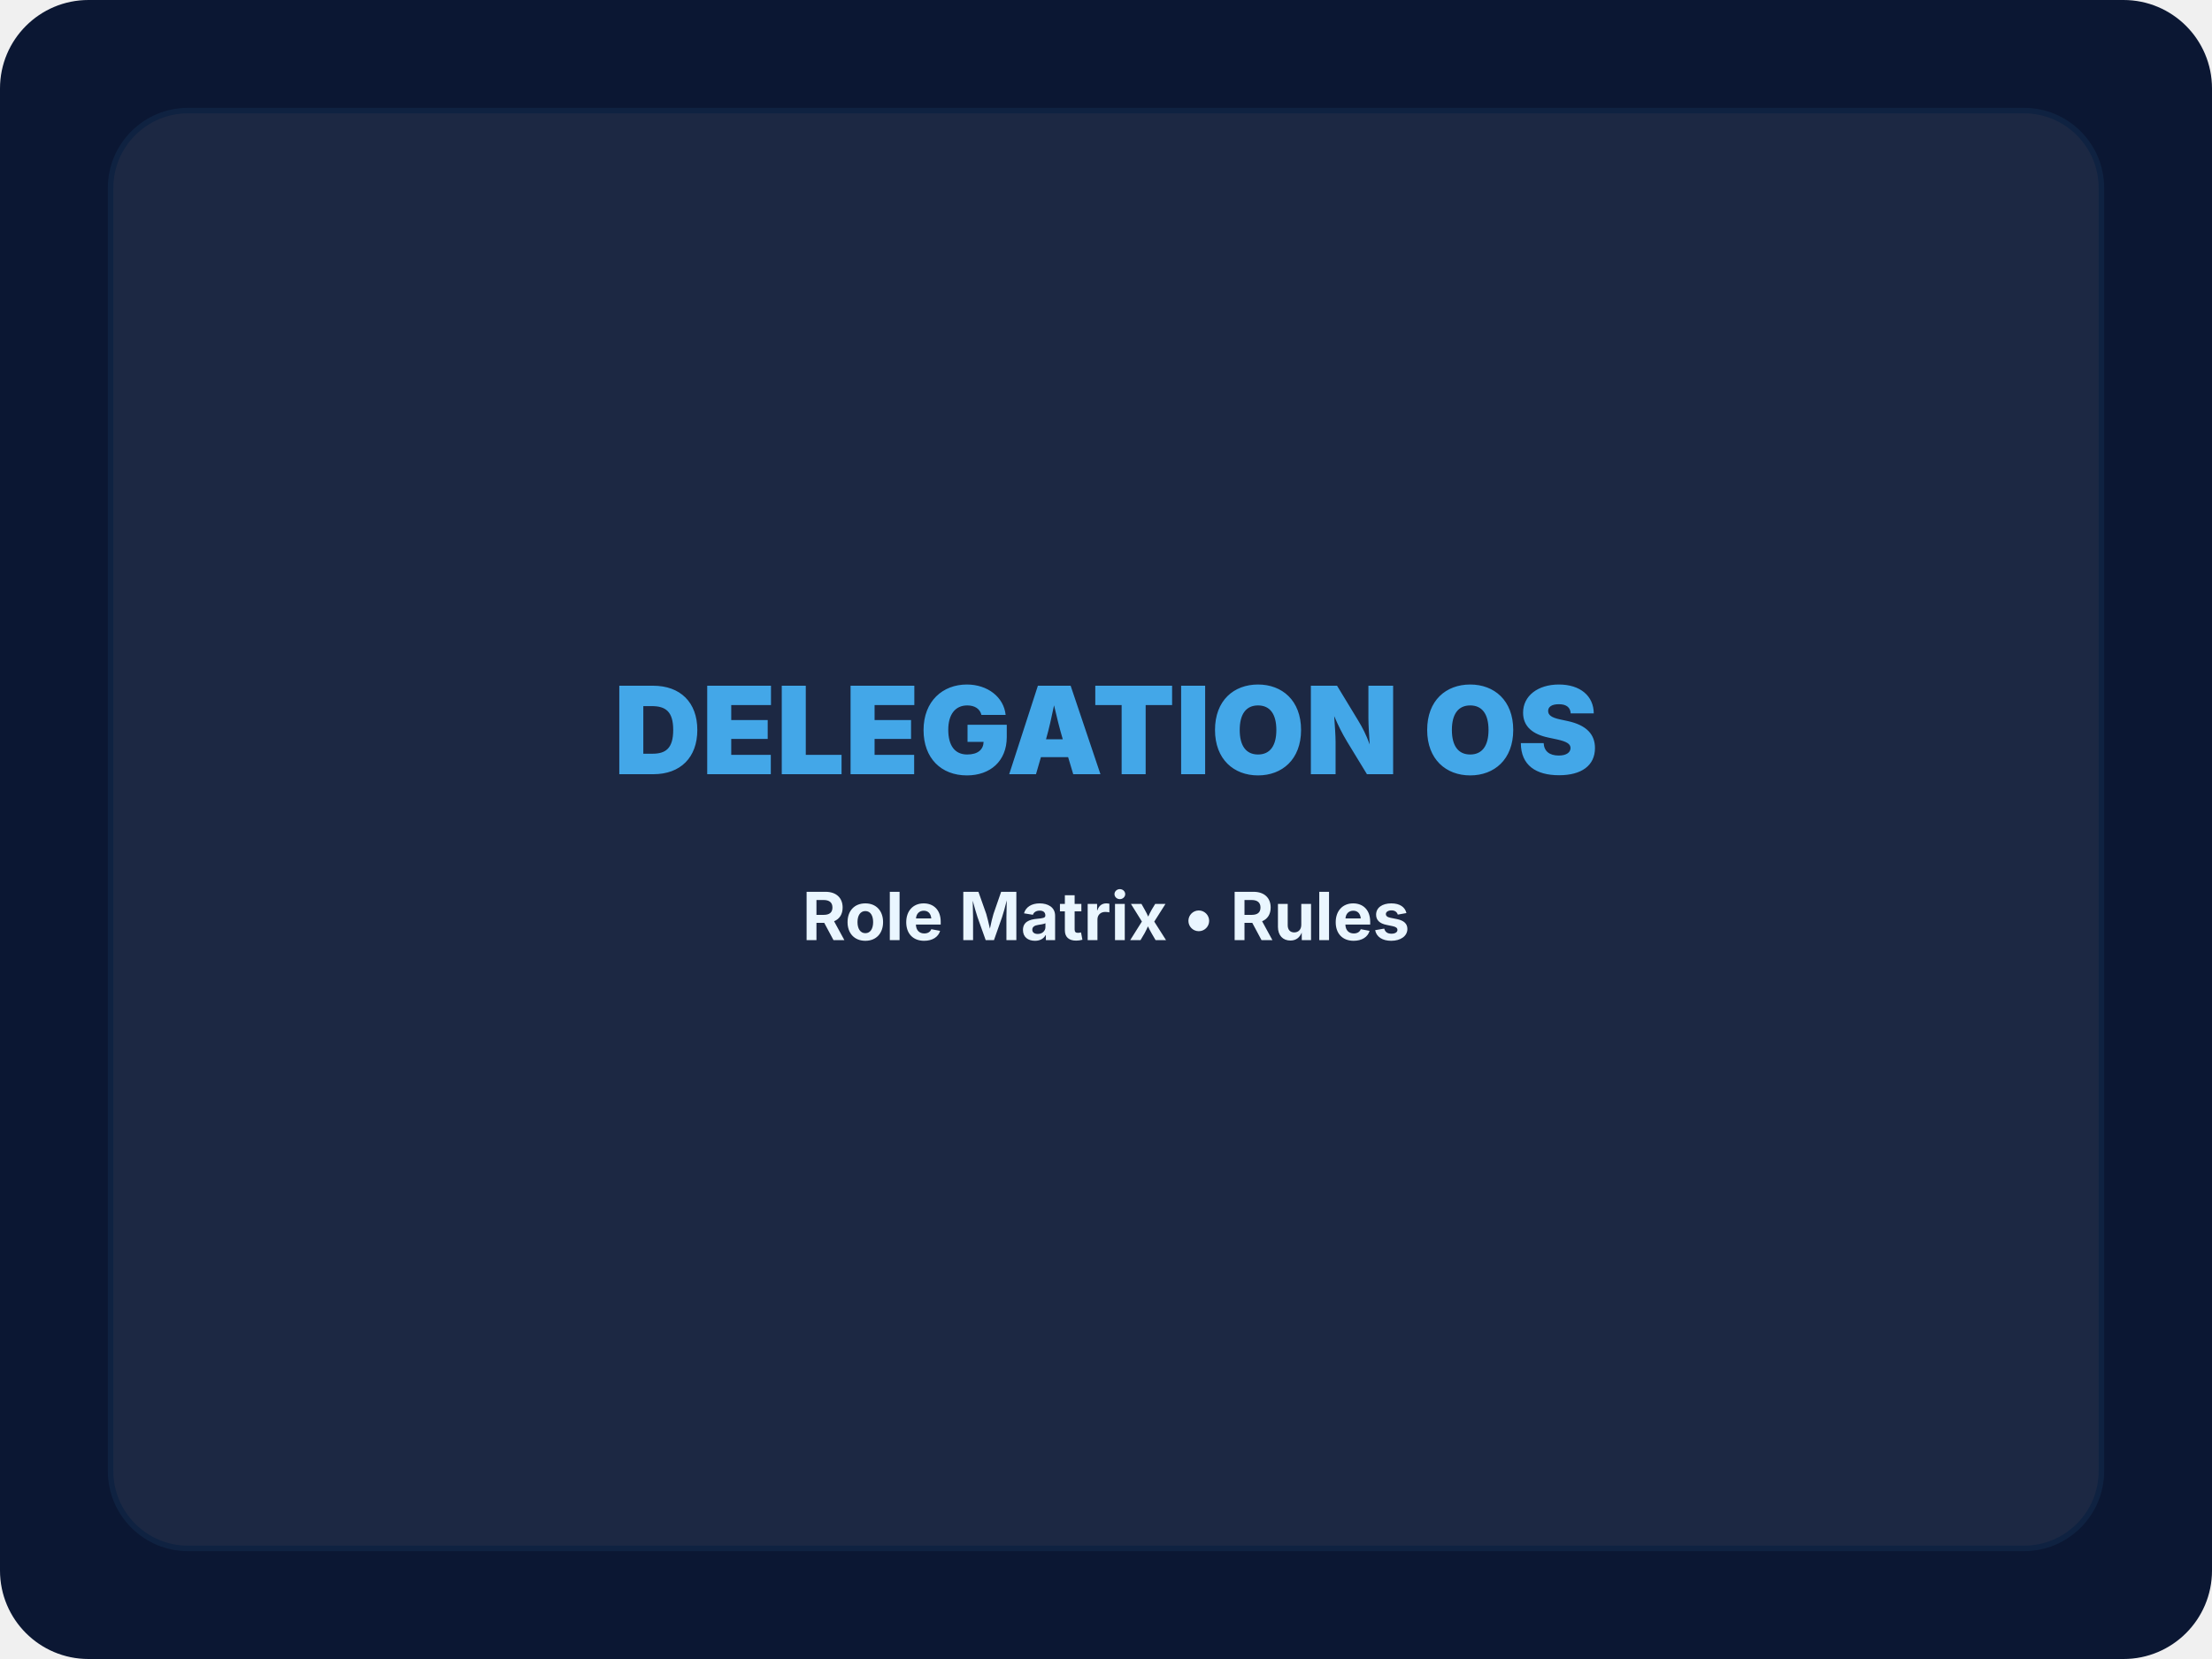
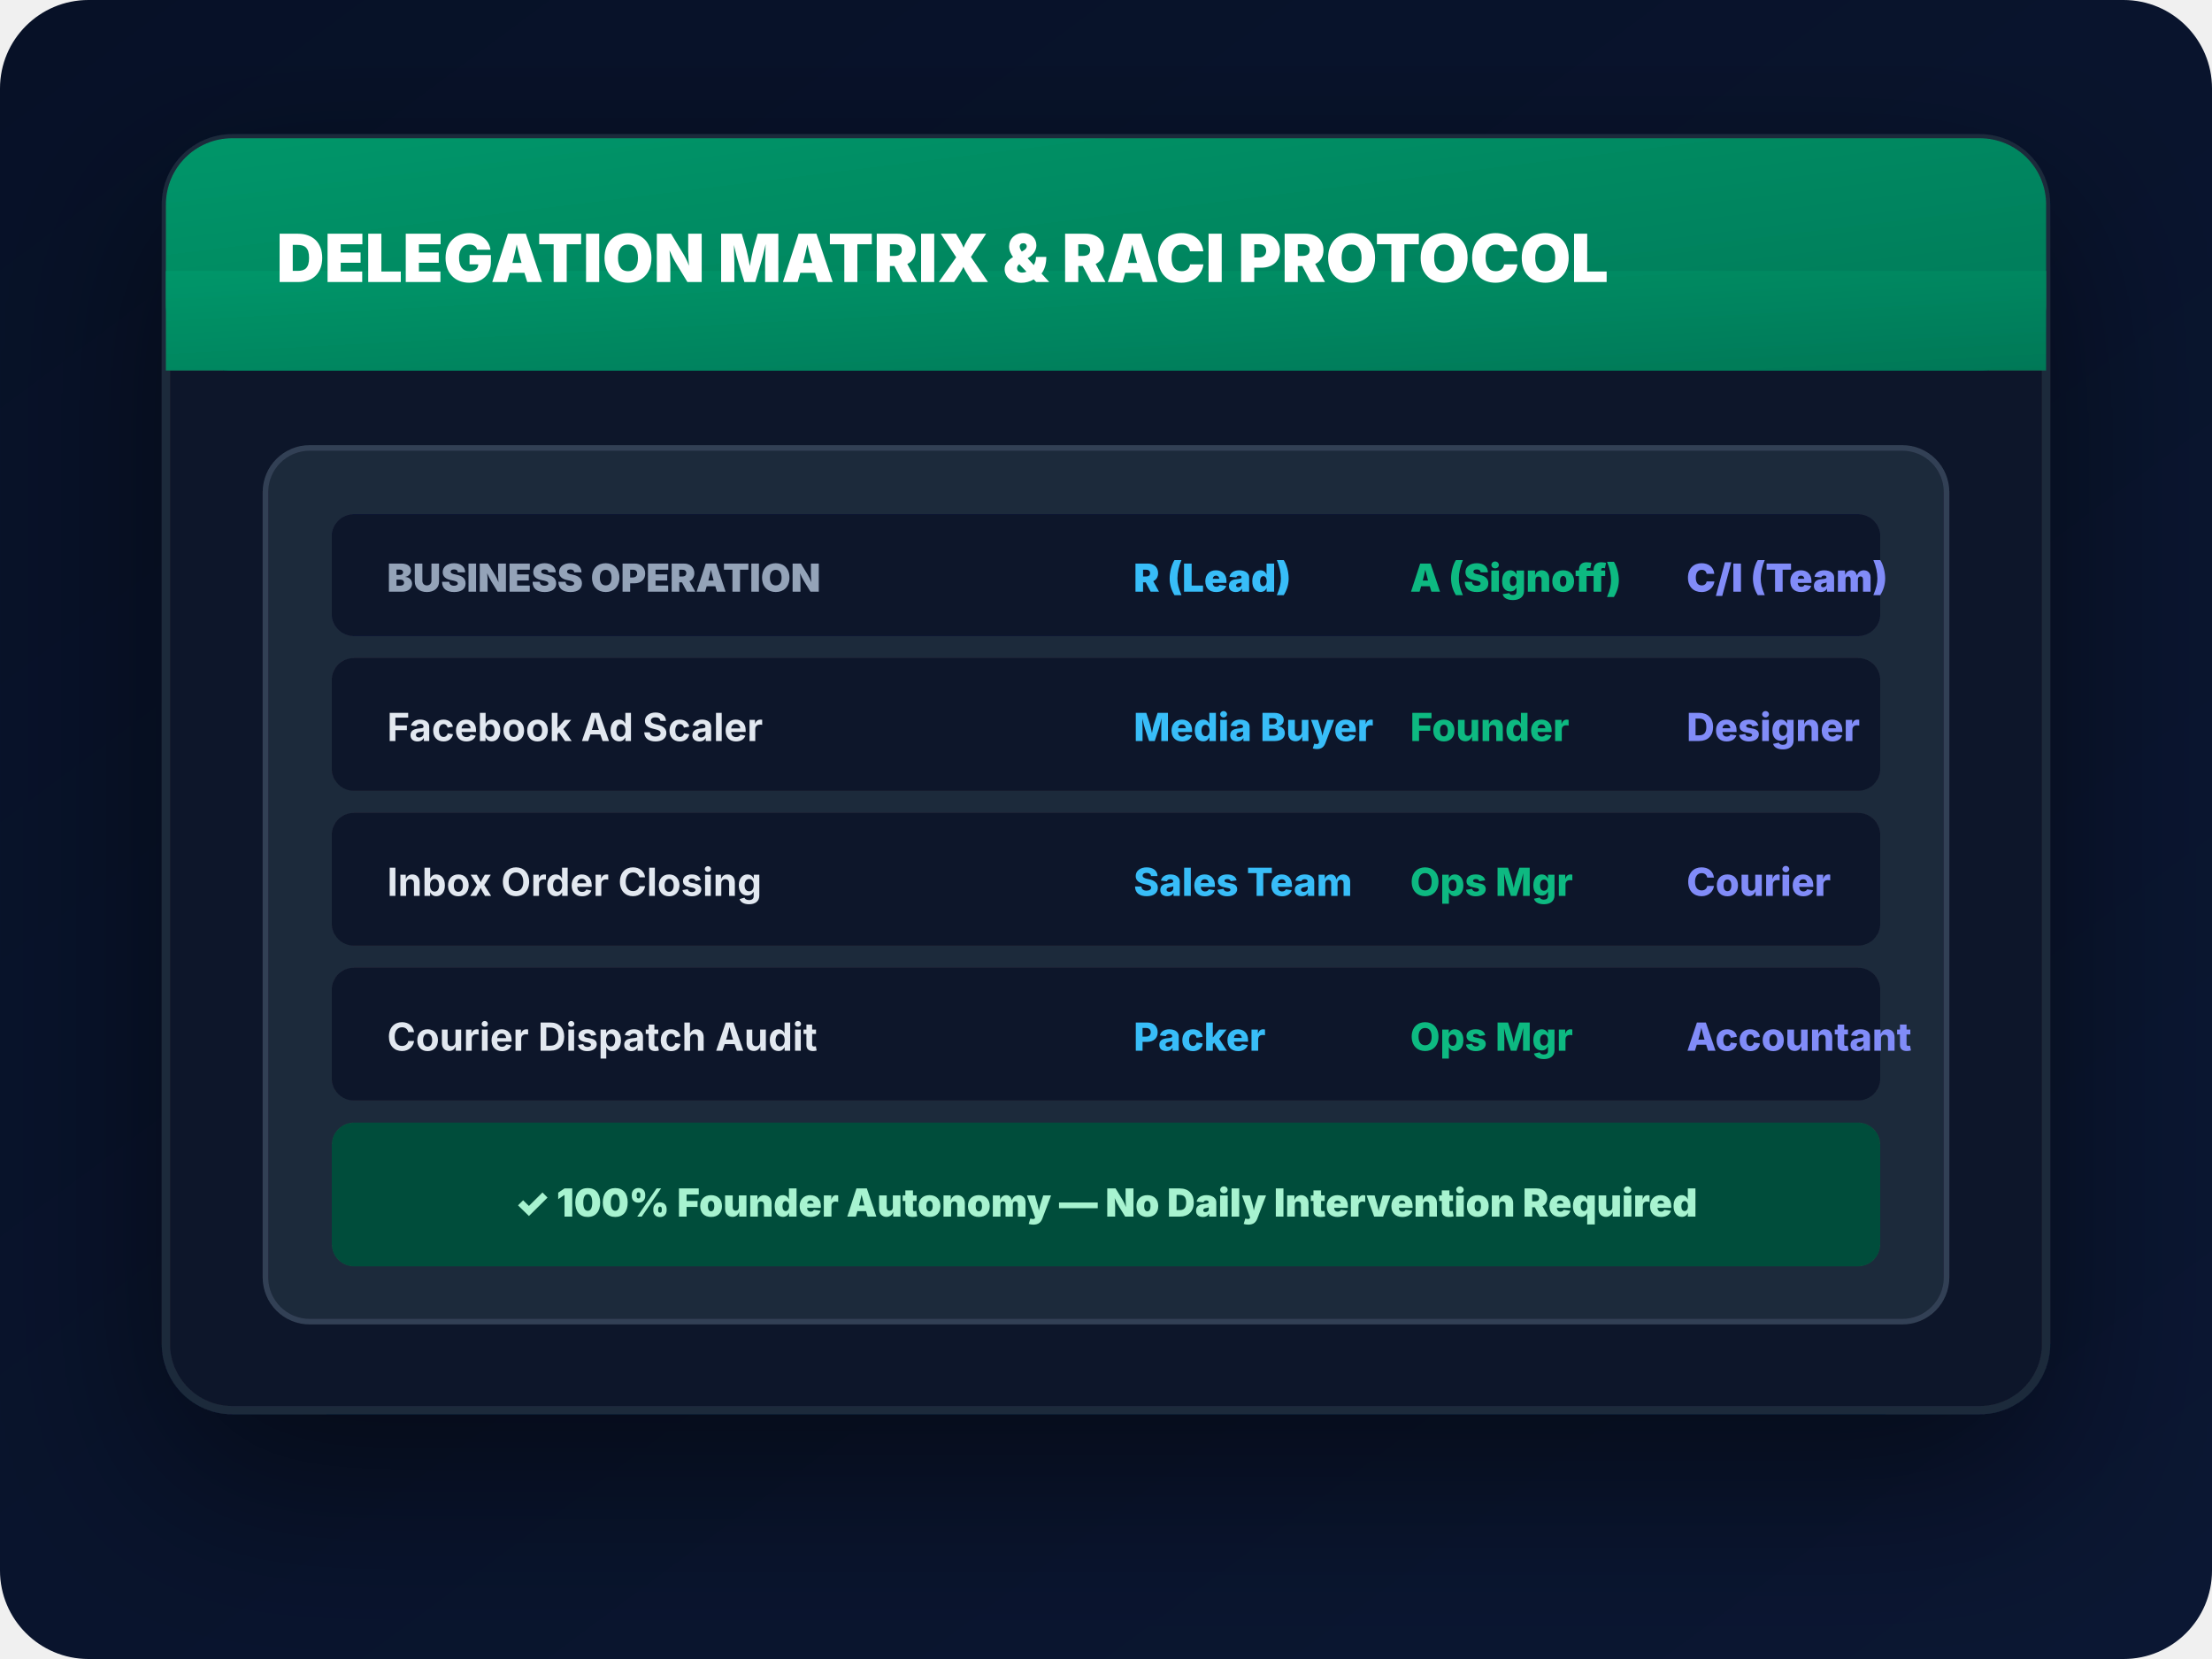
- <svg xmlns="http://www.w3.org/2000/svg" viewBox="0 0 400 300">
-   <rect width="400" height="300" rx="16" fill="#0B1733" />
-   <rect x="20" y="20" width="360" height="260" rx="14" fill="#EAF6FF" opacity="0.08" stroke="#43A7E8" />
-   <text x="200" y="140" text-anchor="middle" font-family="Inter, sans-serif" font-weight="900" font-size="22" fill="#43A7E8">DELEGATION OS</text>
-   <text x="200" y="170" text-anchor="middle" font-family="Inter, sans-serif" font-weight="700" font-size="12" fill="#EAF6FF">Role Matrix • Rules</text>
+ <svg xmlns="http://www.w3.org/2000/svg" viewBox="0 0 400 300" width="100%" height="100%">
+   <defs>
+     <linearGradient id="bgDelegate" x1="0%" y1="0%" x2="100%" y2="100%">
+       <stop offset="0%" stop-color="#071127" />
+       <stop offset="100%" stop-color="#0B1733" />
+     </linearGradient>
+     <linearGradient id="delegateGrad" x1="0%" y1="0%" x2="100%" y2="100%">
+       <stop offset="0%" stop-color="#059669" />
+       <stop offset="100%" stop-color="#047857" />
+     </linearGradient>
+     <filter id="shadowDelegate" x="-20%" y="-20%" width="140%" height="140%">
+       <feDropShadow dx="0" dy="12" stdDeviation="16" flood-color="#000000" flood-opacity="0.5" />
+     </filter>
+   </defs>
+   <rect width="400" height="300" rx="16" fill="url(#bgDelegate)" />
+   <g filter="url(#shadowDelegate)" transform="translate(30, 25)">
+     <rect x="0" y="0" width="340" height="230" rx="12" fill="#0F172A" stroke="#1E293B" stroke-width="1.5" />
+     <rect x="0" y="0" width="340" height="42" rx="12" fill="url(#delegateGrad)" />
+     <rect x="0" y="24" width="340" height="18" fill="url(#delegateGrad)" />
+     <text x="20" y="26" font-family="Inter, sans-serif" font-weight="900" font-size="12" fill="#FFFFFF">DELEGATION MATRIX &amp; RACI PROTOCOL</text>
+     <rect x="18" y="56" width="304" height="158" rx="8" fill="#1E293B" stroke="#334155" stroke-width="1" />
+     <rect x="30" y="68" width="280" height="22" rx="4" fill="#0B132B" />
+     <text x="40" y="82" font-family="Inter, sans-serif" font-size="7" font-weight="900" fill="#94A3B8">BUSINESS OPERATION</text>
+     <text x="175" y="82" font-family="Inter, sans-serif" font-size="7" font-weight="900" fill="#38BDF8">R (Lead)</text>
+     <text x="225" y="82" font-family="Inter, sans-serif" font-size="7" font-weight="900" fill="#10B981">A (Signoff)</text>
+     <text x="275" y="82" font-family="Inter, sans-serif" font-size="7" font-weight="900" fill="#818CF8">C/I (Team)</text>
+     <rect x="30" y="94" width="280" height="24" rx="4" fill="#0F172A" />
+     <text x="40" y="109" font-family="Inter, sans-serif" font-size="7" font-weight="700" fill="#E2E8F0">Facebook Ad Scaler</text>
+     <text x="175" y="109" font-family="Inter, sans-serif" font-size="7" font-weight="800" fill="#38BDF8">Media Buyer</text>
+     <text x="225" y="109" font-family="Inter, sans-serif" font-size="7" font-weight="800" fill="#10B981">Founder</text>
+     <text x="275" y="109" font-family="Inter, sans-serif" font-size="7" font-weight="800" fill="#818CF8">Designer</text>
+     <rect x="30" y="122" width="280" height="24" rx="4" fill="#0F172A" />
+     <text x="40" y="137" font-family="Inter, sans-serif" font-size="7" font-weight="700" fill="#E2E8F0">Inbox Order Closing</text>
+     <text x="175" y="137" font-family="Inter, sans-serif" font-size="7" font-weight="800" fill="#38BDF8">Sales Team</text>
+     <text x="225" y="137" font-family="Inter, sans-serif" font-size="7" font-weight="800" fill="#10B981">Ops Mgr</text>
+     <text x="275" y="137" font-family="Inter, sans-serif" font-size="7" font-weight="800" fill="#818CF8">Courier</text>
+     <rect x="30" y="150" width="280" height="24" rx="4" fill="#0F172A" />
+     <text x="40" y="165" font-family="Inter, sans-serif" font-size="7" font-weight="700" fill="#E2E8F0">Courier Dispatch Audit</text>
+     <text x="175" y="165" font-family="Inter, sans-serif" font-size="7" font-weight="800" fill="#38BDF8">Packer</text>
+     <text x="225" y="165" font-family="Inter, sans-serif" font-size="7" font-weight="800" fill="#10B981">Ops Mgr</text>
+     <text x="275" y="165" font-family="Inter, sans-serif" font-size="7" font-weight="800" fill="#818CF8">Accountant</text>
+     <rect x="30" y="178" width="280" height="26" rx="4" fill="#064E3B" />
+     <text x="170" y="195" text-anchor="middle" font-family="Inter, sans-serif" font-size="7" font-weight="900" fill="#A7F3D0">✓ 100% Founder Autonomy — No Daily Intervention Required</text>
+   </g>
</svg>
